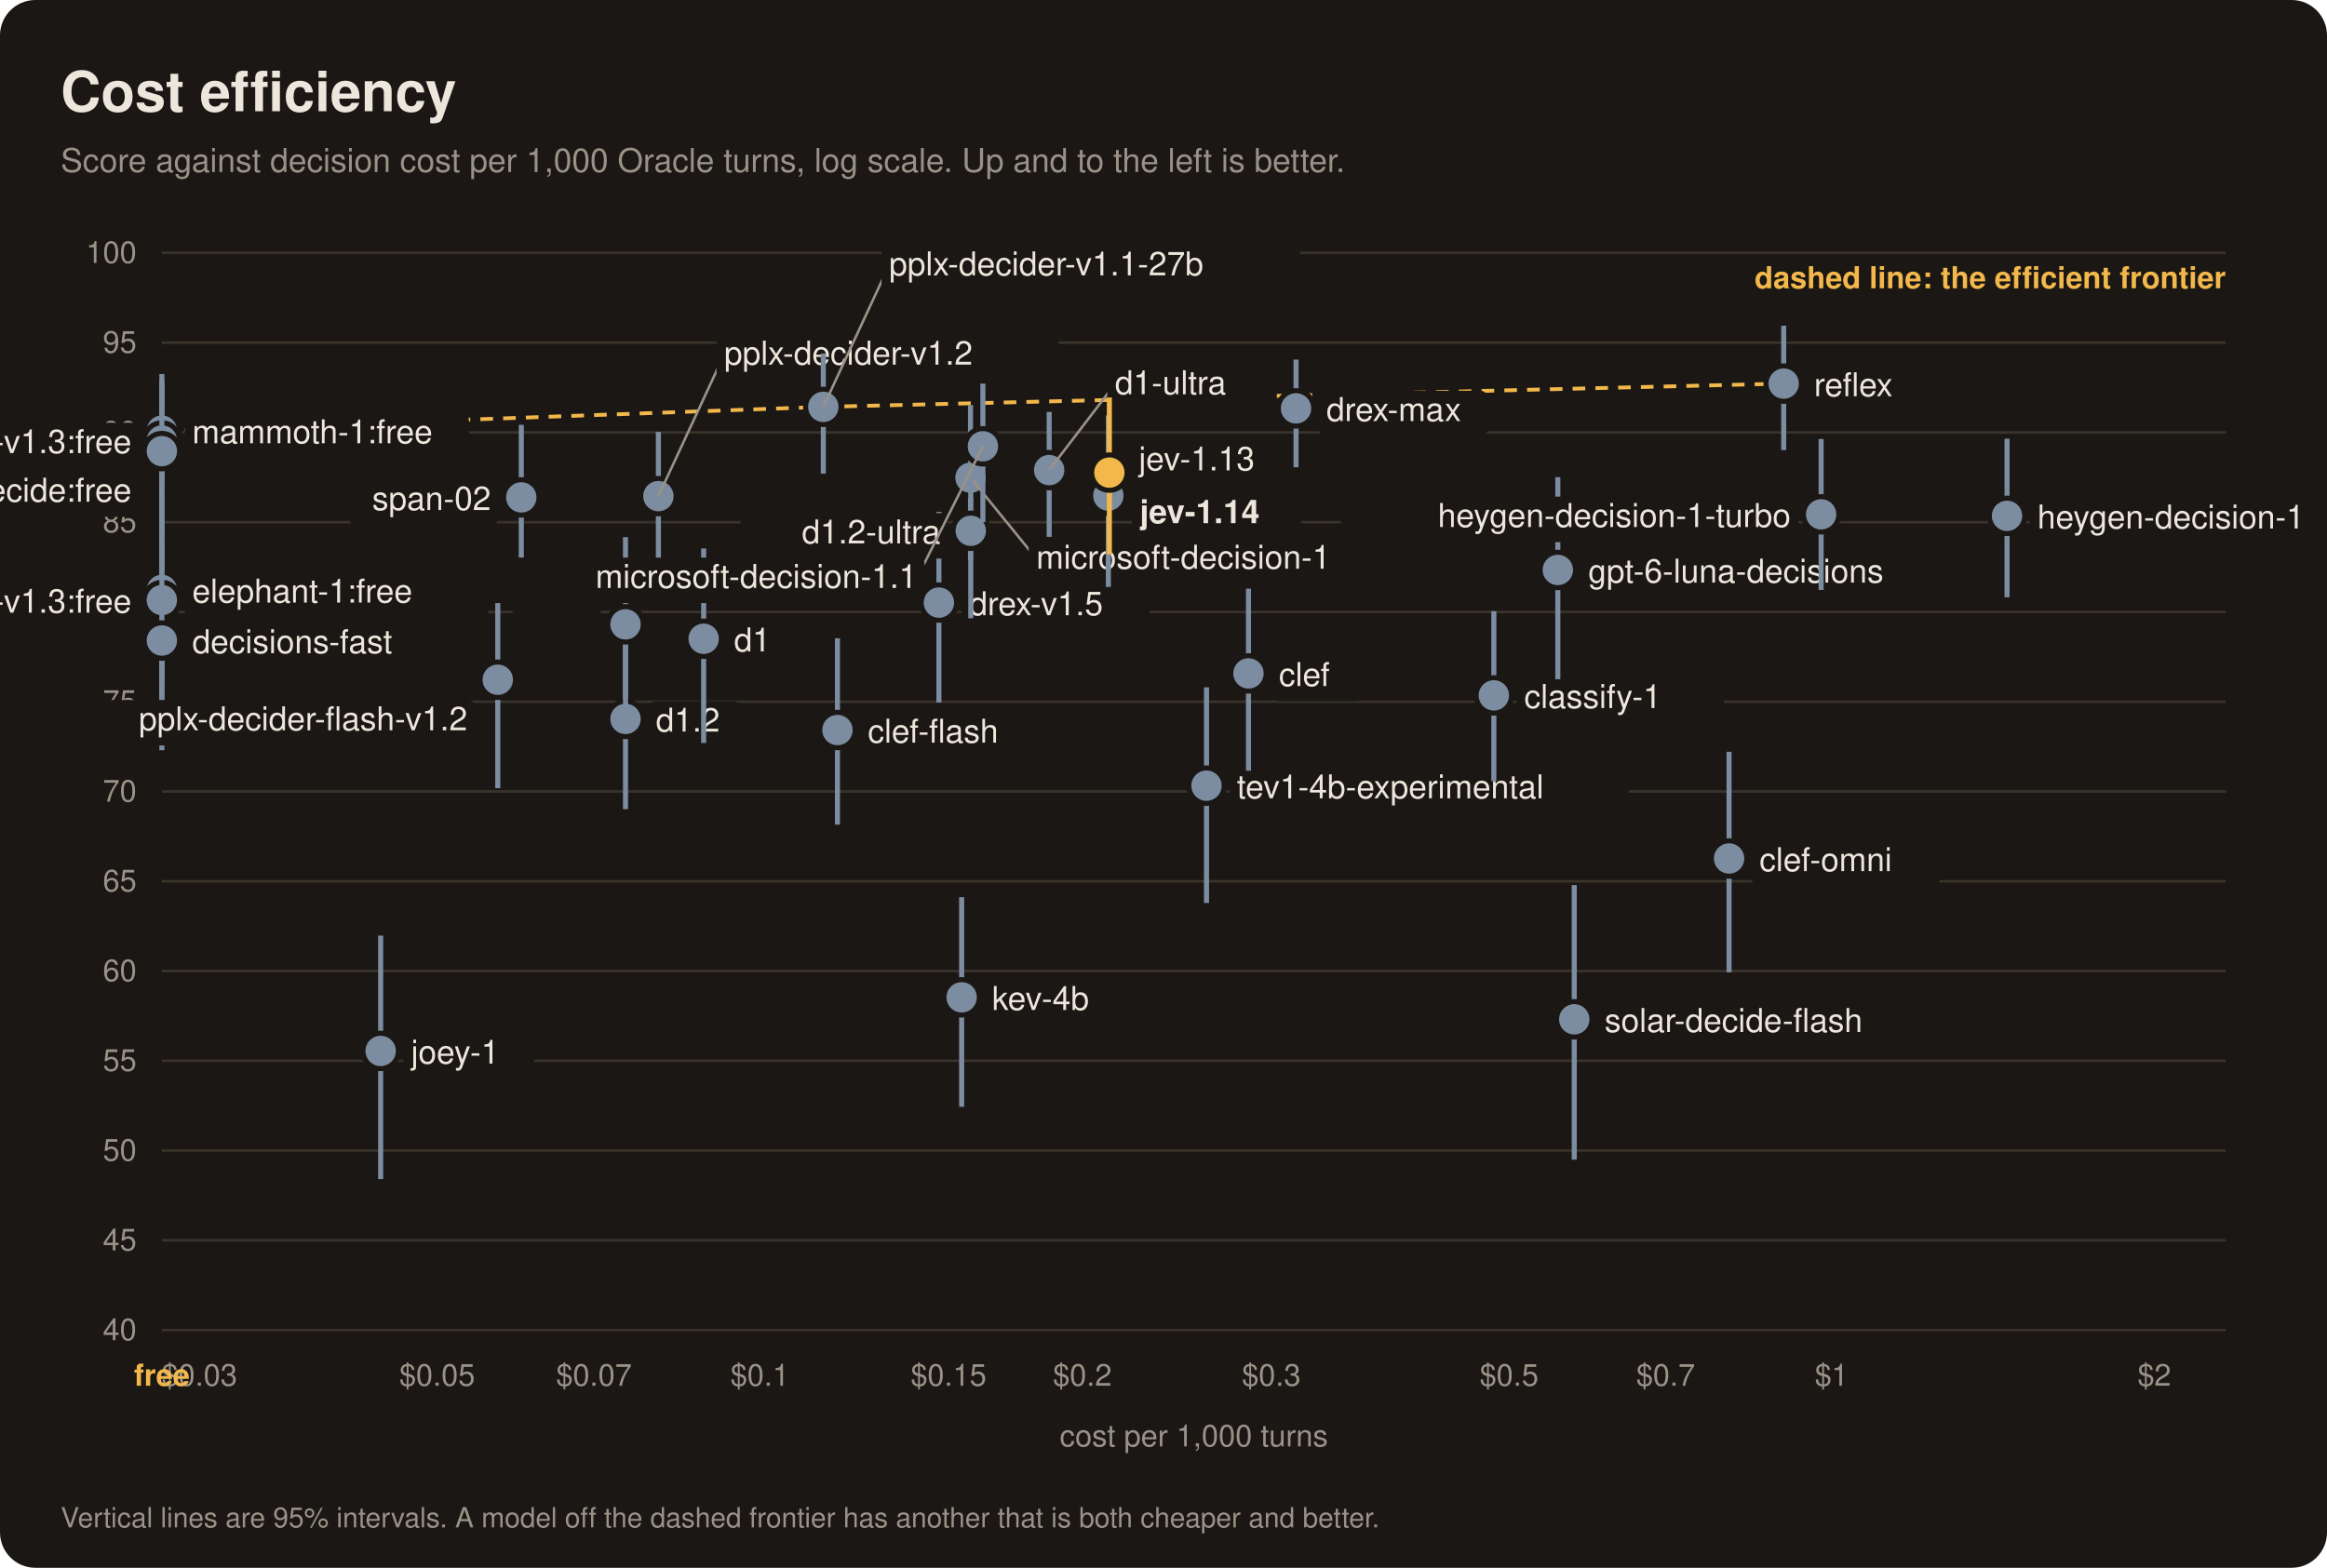
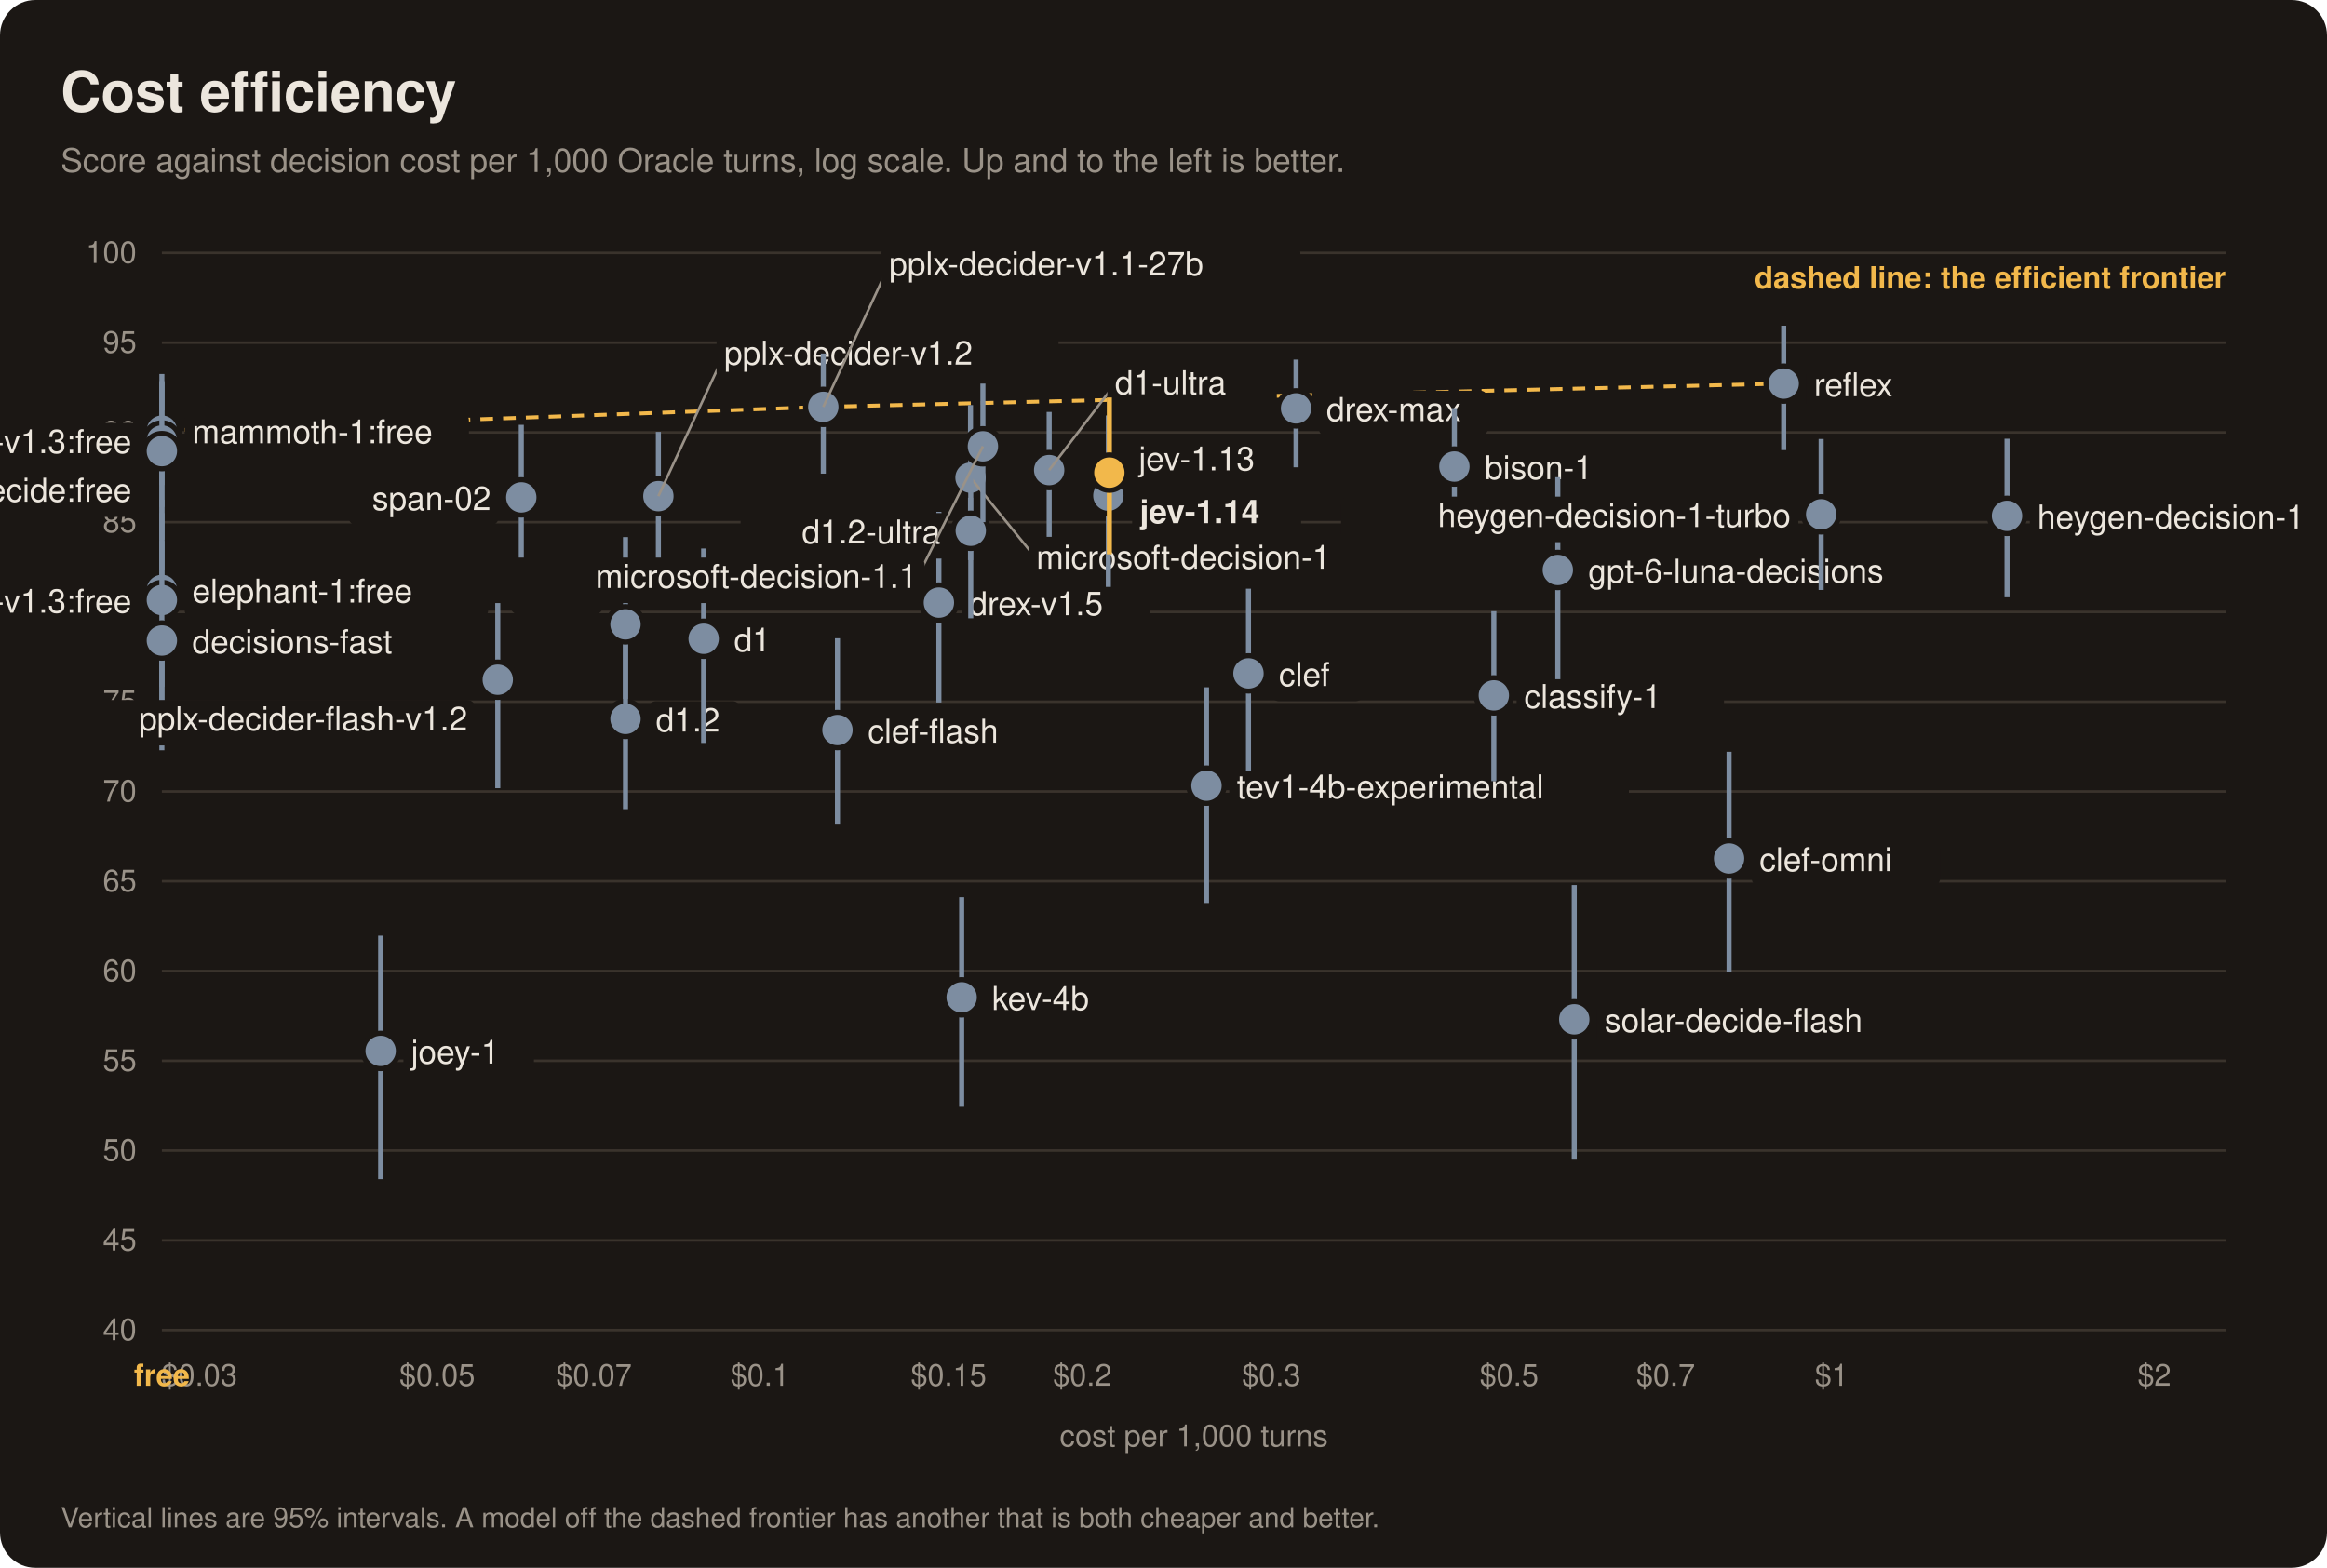
<svg xmlns="http://www.w3.org/2000/svg" viewBox="0 0 920 620" width="920" role="img" aria-label="Cost efficiency" font-family="-apple-system,BlinkMacSystemFont,'Segoe UI',Helvetica,Arial,sans-serif">
  <rect width="920" height="620" rx="14" fill="#1b1714" />
  <text x="24.0" y="44.0" font-size="22" font-weight="700" fill="#ece6dd" text-anchor="start">Cost efficiency</text>
  <text x="24.0" y="68.0" font-size="13" font-weight="400" fill="#9a9288" text-anchor="start">Score against decision cost per 1,000 Oracle turns, log scale. Up and to the left is better.</text>
  <line x1="64.0" y1="526.0" x2="880.0" y2="526.0" stroke="#3a332c" stroke-width="1.0" />
  <text x="54.0" y="530.0" font-size="12" font-weight="400" fill="#9a9288" text-anchor="end">40</text>
  <line x1="64.0" y1="490.5" x2="880.0" y2="490.5" stroke="#3a332c" stroke-width="1.0" />
  <text x="54.0" y="494.5" font-size="12" font-weight="400" fill="#9a9288" text-anchor="end">45</text>
  <line x1="64.0" y1="455.0" x2="880.0" y2="455.0" stroke="#3a332c" stroke-width="1.0" />
  <text x="54.0" y="459.0" font-size="12" font-weight="400" fill="#9a9288" text-anchor="end">50</text>
  <line x1="64.0" y1="419.5" x2="880.0" y2="419.5" stroke="#3a332c" stroke-width="1.0" />
  <text x="54.0" y="423.5" font-size="12" font-weight="400" fill="#9a9288" text-anchor="end">55</text>
  <line x1="64.0" y1="384.0" x2="880.0" y2="384.0" stroke="#3a332c" stroke-width="1.0" />
  <text x="54.0" y="388.0" font-size="12" font-weight="400" fill="#9a9288" text-anchor="end">60</text>
  <line x1="64.0" y1="348.5" x2="880.0" y2="348.5" stroke="#3a332c" stroke-width="1.0" />
  <text x="54.0" y="352.5" font-size="12" font-weight="400" fill="#9a9288" text-anchor="end">65</text>
  <line x1="64.0" y1="313.0" x2="880.0" y2="313.0" stroke="#3a332c" stroke-width="1.0" />
  <text x="54.0" y="317.0" font-size="12" font-weight="400" fill="#9a9288" text-anchor="end">70</text>
  <line x1="64.0" y1="277.5" x2="880.0" y2="277.5" stroke="#3a332c" stroke-width="1.0" />
  <text x="54.0" y="281.5" font-size="12" font-weight="400" fill="#9a9288" text-anchor="end">75</text>
  <line x1="64.0" y1="242.0" x2="880.0" y2="242.0" stroke="#3a332c" stroke-width="1.0" />
  <text x="54.0" y="246.0" font-size="12" font-weight="400" fill="#9a9288" text-anchor="end">80</text>
  <line x1="64.0" y1="206.5" x2="880.0" y2="206.5" stroke="#3a332c" stroke-width="1.0" />
  <text x="54.0" y="210.5" font-size="12" font-weight="400" fill="#9a9288" text-anchor="end">85</text>
  <line x1="64.0" y1="171.0" x2="880.0" y2="171.0" stroke="#3a332c" stroke-width="1.0" />
  <text x="54.0" y="175.0" font-size="12" font-weight="400" fill="#9a9288" text-anchor="end">90</text>
  <line x1="64.0" y1="135.5" x2="880.0" y2="135.5" stroke="#3a332c" stroke-width="1.0" />
  <text x="54.0" y="139.5" font-size="12" font-weight="400" fill="#9a9288" text-anchor="end">95</text>
  <line x1="64.0" y1="100.0" x2="880.0" y2="100.0" stroke="#3a332c" stroke-width="1.0" />
  <text x="54.0" y="104.0" font-size="12" font-weight="400" fill="#9a9288" text-anchor="end">100</text>
  <text x="78.8" y="548.0" font-size="12" font-weight="400" fill="#9a9288" text-anchor="middle">$0.03</text>
  <text x="172.8" y="548.0" font-size="12" font-weight="400" fill="#9a9288" text-anchor="middle">$0.05</text>
  <text x="234.8" y="548.0" font-size="12" font-weight="400" fill="#9a9288" text-anchor="middle">$0.07</text>
  <text x="300.4" y="548.0" font-size="12" font-weight="400" fill="#9a9288" text-anchor="middle">$0.1</text>
  <text x="375.0" y="548.0" font-size="12" font-weight="400" fill="#9a9288" text-anchor="middle">$0.15</text>
  <text x="427.9" y="548.0" font-size="12" font-weight="400" fill="#9a9288" text-anchor="middle">$0.2</text>
  <text x="502.6" y="548.0" font-size="12" font-weight="400" fill="#9a9288" text-anchor="middle">$0.3</text>
  <text x="596.6" y="548.0" font-size="12" font-weight="400" fill="#9a9288" text-anchor="middle">$0.5</text>
  <text x="658.5" y="548.0" font-size="12" font-weight="400" fill="#9a9288" text-anchor="middle">$0.7</text>
  <text x="724.1" y="548.0" font-size="12" font-weight="400" fill="#9a9288" text-anchor="middle">$1</text>
  <text x="851.7" y="548.0" font-size="12" font-weight="400" fill="#9a9288" text-anchor="middle">$2</text>
  <text x="472.0" y="572.0" font-size="12" font-weight="400" fill="#9a9288" text-anchor="middle">cost per 1,000 turns</text>
  <text x="64.0" y="548.0" font-size="12" font-weight="600" fill="#f2b84b" text-anchor="middle">free</text>
  <polyline points="64.0,170.3 325.5,160.9 705.2,151.7" fill="none" stroke="#f2b84b" stroke-width="1.5" stroke-dasharray="5 4" />
  <text x="880.0" y="114.0" font-size="12" font-weight="600" fill="#f2b84b" text-anchor="end">dashed line: the efficient frontier</text>
  <line x1="64.0" y1="191.8" x2="64.0" y2="150.7" stroke="#7d8da1" stroke-width="2.0" />
  <circle cx="64.0" cy="170.3" r="7" fill="#7d8da1" stroke="#1b1714" stroke-width="2" />
  <rect x="73.0" y="163.3" width="112.4" height="18.0" rx="3.0" fill="#1b1714" />
  <text x="76.0" y="175.3" font-size="13" font-weight="500" fill="#ece6dd" text-anchor="start">mammoth-1:free</text>
  <line x1="64.0" y1="200.5" x2="64.0" y2="151.3" stroke="#7d8da1" stroke-width="2.0" />
  <circle cx="64.0" cy="174.2" r="7" fill="#7d8da1" stroke="#1b1714" stroke-width="2" />
  <rect x="-118.2" y="167.2" width="173.2" height="18.0" rx="3.0" fill="#1b1714" />
  <text x="52.0" y="179.2" font-size="13" font-weight="500" fill="#ece6dd" text-anchor="end">pplx-decider-v1.3:free</text>
  <line x1="64.0" y1="213.4" x2="64.0" y2="147.9" stroke="#7d8da1" stroke-width="2.0" />
  <circle cx="64.0" cy="178.4" r="7" fill="#7d8da1" stroke="#1b1714" stroke-width="2" />
  <rect x="-95.4" y="186.4" width="150.4" height="18.0" rx="3.0" fill="#1b1714" />
  <text x="52.0" y="198.4" font-size="13" font-weight="500" fill="#ece6dd" text-anchor="end">mercury-decide:free</text>
  <line x1="64.0" y1="271.6" x2="64.0" y2="197.6" stroke="#7d8da1" stroke-width="2.0" />
  <circle cx="64.0" cy="233.3" r="7" fill="#7d8da1" stroke="#1b1714" stroke-width="2" />
  <rect x="73.0" y="226.3" width="120.0" height="18.0" rx="3.0" fill="#1b1714" />
  <text x="76.0" y="238.3" font-size="13" font-weight="500" fill="#ece6dd" text-anchor="start">elephant-1:free</text>
  <line x1="64.0" y1="277.1" x2="64.0" y2="202.9" stroke="#7d8da1" stroke-width="2.0" />
  <circle cx="64.0" cy="237.3" r="7" fill="#7d8da1" stroke="#1b1714" stroke-width="2" />
  <rect x="-163.8" y="230.3" width="218.8" height="18.0" rx="3.0" fill="#1b1714" />
  <text x="52.0" y="242.3" font-size="13" font-weight="500" fill="#ece6dd" text-anchor="end">pplx-decider-flash-v1.3:free</text>
  <line x1="64.0" y1="296.7" x2="64.0" y2="213.9" stroke="#7d8da1" stroke-width="2.0" />
  <circle cx="64.0" cy="253.3" r="7" fill="#7d8da1" stroke="#1b1714" stroke-width="2" />
  <rect x="73.0" y="246.3" width="112.4" height="18.0" rx="3.0" fill="#1b1714" />
  <text x="76.0" y="258.3" font-size="13" font-weight="500" fill="#ece6dd" text-anchor="start">decisions-fast</text>
  <line x1="150.5" y1="466.3" x2="150.5" y2="370.0" stroke="#7d8da1" stroke-width="2.0" />
  <circle cx="150.5" cy="415.6" r="7" fill="#7d8da1" stroke="#1b1714" stroke-width="2" />
  <rect x="159.5" y="408.6" width="51.6" height="18.0" rx="3.0" fill="#1b1714" />
  <text x="162.5" y="420.6" font-size="13" font-weight="500" fill="#ece6dd" text-anchor="start">joey-1</text>
  <line x1="196.8" y1="311.7" x2="196.8" y2="232.1" stroke="#7d8da1" stroke-width="2.0" />
  <circle cx="196.8" cy="268.8" r="7" fill="#7d8da1" stroke="#1b1714" stroke-width="2" />
  <rect x="7.0" y="276.8" width="180.8" height="18.0" rx="3.0" fill="#1b1714" />
  <text x="184.8" y="288.8" font-size="13" font-weight="500" fill="#ece6dd" text-anchor="end">pplx-decider-flash-v1.2</text>
  <line x1="206.1" y1="231.1" x2="206.1" y2="168.0" stroke="#7d8da1" stroke-width="2.0" />
  <circle cx="206.1" cy="196.7" r="7" fill="#7d8da1" stroke="#1b1714" stroke-width="2" />
  <rect x="137.9" y="189.7" width="59.2" height="18.0" rx="3.0" fill="#1b1714" />
  <text x="194.1" y="201.7" font-size="13" font-weight="500" fill="#ece6dd" text-anchor="end">span-02</text>
  <line x1="247.3" y1="320.0" x2="247.3" y2="250.6" stroke="#7d8da1" stroke-width="2.0" />
  <circle cx="247.3" cy="284.3" r="7" fill="#7d8da1" stroke="#1b1714" stroke-width="2" />
  <rect x="256.3" y="277.3" width="36.4" height="18.0" rx="3.0" fill="#1b1714" />
  <text x="259.3" y="289.3" font-size="13" font-weight="500" fill="#ece6dd" text-anchor="start">d1.2</text>
  <line x1="247.3" y1="284.7" x2="247.3" y2="212.4" stroke="#7d8da1" stroke-width="2.0" />
  <circle cx="247.3" cy="246.9" r="7" fill="#7d8da1" stroke="#1b1714" stroke-width="2" />
  <rect x="201.9" y="224.9" width="36.4" height="18.0" rx="3.0" fill="#1b1714" />
  <text x="235.3" y="236.9" font-size="13" font-weight="500" fill="#ece6dd" text-anchor="end">d1.1</text>
  <line x1="260.3" y1="223.4" x2="260.3" y2="170.8" stroke="#7d8da1" stroke-width="2.0" />
  <circle cx="260.3" cy="196.2" r="7" fill="#7d8da1" stroke="#1b1714" stroke-width="2" />
  <line x1="260.3" y1="196.2" x2="286.3" y2="140.2" stroke="#9a9288" stroke-width="1.0" />
  <rect x="283.3" y="132.2" width="135.2" height="18.0" rx="3.0" fill="#1b1714" />
  <text x="286.3" y="144.2" font-size="13" font-weight="500" fill="#ece6dd" text-anchor="start">pplx-decider-v1.2</text>
  <line x1="278.2" y1="293.8" x2="278.2" y2="216.9" stroke="#7d8da1" stroke-width="2.0" />
  <circle cx="278.2" cy="252.6" r="7" fill="#7d8da1" stroke="#1b1714" stroke-width="2" />
  <rect x="287.2" y="245.6" width="21.2" height="18.0" rx="3.0" fill="#1b1714" />
  <text x="290.2" y="257.6" font-size="13" font-weight="500" fill="#ece6dd" text-anchor="start">d1</text>
  <line x1="325.5" y1="187.3" x2="325.5" y2="139.8" stroke="#7d8da1" stroke-width="2.0" />
  <circle cx="325.5" cy="160.9" r="7" fill="#7d8da1" stroke="#1b1714" stroke-width="2" />
  <line x1="325.5" y1="160.9" x2="351.5" y2="104.9" stroke="#9a9288" stroke-width="1.0" />
  <rect x="348.5" y="96.9" width="165.6" height="18.0" rx="3.0" fill="#1b1714" />
  <text x="351.5" y="108.9" font-size="13" font-weight="500" fill="#ece6dd" text-anchor="start">pplx-decider-v1.1-27b</text>
  <line x1="331.1" y1="326.1" x2="331.1" y2="252.4" stroke="#7d8da1" stroke-width="2.0" />
  <circle cx="331.1" cy="288.7" r="7" fill="#7d8da1" stroke="#1b1714" stroke-width="2" />
  <rect x="340.1" y="281.7" width="82.0" height="18.0" rx="3.0" fill="#1b1714" />
  <text x="343.1" y="293.7" font-size="13" font-weight="500" fill="#ece6dd" text-anchor="start">clef-flash</text>
  <line x1="371.2" y1="277.8" x2="371.2" y2="202.4" stroke="#7d8da1" stroke-width="2.0" />
  <circle cx="371.2" cy="238.3" r="7" fill="#7d8da1" stroke="#1b1714" stroke-width="2" />
  <rect x="380.2" y="231.3" width="74.4" height="18.0" rx="3.0" fill="#1b1714" />
  <text x="383.2" y="243.3" font-size="13" font-weight="500" fill="#ece6dd" text-anchor="start">drex-v1.5</text>
  <line x1="380.2" y1="437.7" x2="380.2" y2="354.8" stroke="#7d8da1" stroke-width="2.0" />
  <circle cx="380.2" cy="394.4" r="7" fill="#7d8da1" stroke="#1b1714" stroke-width="2" />
  <rect x="389.2" y="387.4" width="51.6" height="18.0" rx="3.0" fill="#1b1714" />
  <text x="392.2" y="399.4" font-size="13" font-weight="500" fill="#ece6dd" text-anchor="start">kev-4b</text>
  <line x1="383.7" y1="221.5" x2="383.7" y2="160.2" stroke="#7d8da1" stroke-width="2.0" />
  <circle cx="383.7" cy="188.9" r="7" fill="#7d8da1" stroke="#1b1714" stroke-width="2" />
  <line x1="383.7" y1="188.9" x2="409.7" y2="220.9" stroke="#9a9288" stroke-width="1.0" />
  <rect x="406.7" y="212.9" width="158.0" height="18.0" rx="3.0" fill="#1b1714" />
  <text x="409.7" y="224.9" font-size="13" font-weight="500" fill="#ece6dd" text-anchor="start">microsoft-decision-1</text>
  <line x1="383.8" y1="244.5" x2="383.8" y2="180.3" stroke="#7d8da1" stroke-width="2.0" />
  <circle cx="383.8" cy="209.9" r="7" fill="#7d8da1" stroke="#1b1714" stroke-width="2" />
  <rect x="292.8" y="202.9" width="82.0" height="18.0" rx="3.0" fill="#1b1714" />
  <text x="371.8" y="214.9" font-size="13" font-weight="500" fill="#ece6dd" text-anchor="end">d1.2-ultra</text>
  <line x1="388.6" y1="206.5" x2="388.6" y2="151.7" stroke="#7d8da1" stroke-width="2.0" />
  <circle cx="388.6" cy="176.5" r="7" fill="#7d8da1" stroke="#1b1714" stroke-width="2" />
  <line x1="388.6" y1="176.5" x2="362.6" y2="228.5" stroke="#9a9288" stroke-width="1.0" />
  <rect x="192.4" y="220.5" width="173.2" height="18.0" rx="3.0" fill="#1b1714" />
  <text x="362.6" y="232.5" font-size="13" font-weight="500" fill="#ece6dd" text-anchor="end">microsoft-decision-1.1</text>
  <line x1="414.8" y1="212.3" x2="414.8" y2="162.9" stroke="#7d8da1" stroke-width="2.0" />
  <circle cx="414.8" cy="185.9" r="7" fill="#7d8da1" stroke="#1b1714" stroke-width="2" />
  <line x1="414.8" y1="185.9" x2="440.8" y2="151.9" stroke="#9a9288" stroke-width="1.0" />
  <rect x="437.8" y="143.9" width="66.8" height="18.0" rx="3.0" fill="#1b1714" />
  <text x="440.8" y="155.9" font-size="13" font-weight="500" fill="#ece6dd" text-anchor="start">d1-ultra</text>
  <line x1="438.2" y1="232.1" x2="438.2" y2="164.3" stroke="#7d8da1" stroke-width="2.0" />
  <circle cx="438.2" cy="196.0" r="7" fill="#7d8da1" stroke="#1b1714" stroke-width="2" />
  <rect x="447.2" y="174.0" width="66.8" height="18.0" rx="3.0" fill="#1b1714" />
  <text x="450.2" y="186.0" font-size="13" font-weight="500" fill="#ece6dd" text-anchor="start">jev-1.13</text>
  <line x1="438.6" y1="219.2" x2="438.6" y2="157.2" stroke="#f2b84b" stroke-width="2.0" />
  <circle cx="438.6" cy="186.9" r="7" fill="#f2b84b" stroke="#1b1714" stroke-width="2" />
  <rect x="447.6" y="194.9" width="66.8" height="18.0" rx="3.0" fill="#1b1714" />
  <text x="450.6" y="206.9" font-size="13" font-weight="700" fill="#ece6dd" text-anchor="start">jev-1.14</text>
  <line x1="477.0" y1="357.1" x2="477.0" y2="271.8" stroke="#7d8da1" stroke-width="2.0" />
  <circle cx="477.0" cy="310.7" r="7" fill="#7d8da1" stroke="#1b1714" stroke-width="2" />
  <rect x="486.0" y="303.7" width="158.0" height="18.0" rx="3.0" fill="#1b1714" />
  <text x="489.0" y="315.7" font-size="13" font-weight="500" fill="#ece6dd" text-anchor="start">tev1-4b-experimental</text>
  <line x1="493.6" y1="304.8" x2="493.6" y2="232.8" stroke="#7d8da1" stroke-width="2.0" />
  <circle cx="493.6" cy="266.3" r="7" fill="#7d8da1" stroke="#1b1714" stroke-width="2" />
  <rect x="502.6" y="259.3" width="36.4" height="18.0" rx="3.0" fill="#1b1714" />
  <text x="505.6" y="271.3" font-size="13" font-weight="500" fill="#ece6dd" text-anchor="start">clef</text>
  <line x1="512.4" y1="184.8" x2="512.4" y2="142.2" stroke="#7d8da1" stroke-width="2.0" />
  <circle cx="512.4" cy="161.5" r="7" fill="#7d8da1" stroke="#1b1714" stroke-width="2" />
  <rect x="521.4" y="154.5" width="66.8" height="18.0" rx="3.0" fill="#1b1714" />
  <text x="524.4" y="166.5" font-size="13" font-weight="500" fill="#ece6dd" text-anchor="start">drex-max</text>
+   <line x1="575.0" y1="211.9" x2="575.0" y2="161.4" stroke="#7d8da1" stroke-width="2.0" />
+   <circle cx="575.0" cy="184.5" r="7" fill="#7d8da1" stroke="#1b1714" stroke-width="2" />
+   <rect x="584.0" y="177.5" width="59.2" height="18.0" rx="3.0" fill="#1b1714" />
+   <text x="587.0" y="189.5" font-size="13" font-weight="500" fill="#ece6dd" text-anchor="start">bison-1</text>
  <line x1="590.6" y1="308.9" x2="590.6" y2="241.7" stroke="#7d8da1" stroke-width="2.0" />
  <circle cx="590.6" cy="275.0" r="7" fill="#7d8da1" stroke="#1b1714" stroke-width="2" />
  <rect x="599.6" y="268.0" width="82.0" height="18.0" rx="3.0" fill="#1b1714" />
  <text x="602.6" y="280.0" font-size="13" font-weight="500" fill="#ece6dd" text-anchor="start">classify-1</text>
  <line x1="615.9" y1="268.6" x2="615.9" y2="188.7" stroke="#7d8da1" stroke-width="2.0" />
  <circle cx="615.9" cy="225.4" r="7" fill="#7d8da1" stroke="#1b1714" stroke-width="2" />
  <rect x="624.9" y="218.4" width="158.0" height="18.0" rx="3.0" fill="#1b1714" />
  <text x="627.9" y="230.4" font-size="13" font-weight="500" fill="#ece6dd" text-anchor="start">gpt-6-luna-decisions</text>
  <line x1="622.4" y1="458.6" x2="622.4" y2="350.0" stroke="#7d8da1" stroke-width="2.0" />
  <circle cx="622.4" cy="403.1" r="7" fill="#7d8da1" stroke="#1b1714" stroke-width="2" />
  <rect x="631.4" y="396.1" width="142.8" height="18.0" rx="3.0" fill="#1b1714" />
  <text x="634.4" y="408.1" font-size="13" font-weight="500" fill="#ece6dd" text-anchor="start">solar-decide-flash</text>
  <line x1="683.6" y1="384.5" x2="683.6" y2="297.3" stroke="#7d8da1" stroke-width="2.0" />
  <circle cx="683.6" cy="339.5" r="7" fill="#7d8da1" stroke="#1b1714" stroke-width="2" />
  <rect x="692.6" y="332.5" width="74.4" height="18.0" rx="3.0" fill="#1b1714" />
  <text x="695.6" y="344.5" font-size="13" font-weight="500" fill="#ece6dd" text-anchor="start">clef-omni</text>
  <line x1="705.2" y1="178.0" x2="705.2" y2="128.8" stroke="#7d8da1" stroke-width="2.0" />
  <circle cx="705.2" cy="151.7" r="7" fill="#7d8da1" stroke="#1b1714" stroke-width="2" />
  <rect x="714.2" y="144.7" width="51.6" height="18.0" rx="3.0" fill="#1b1714" />
  <text x="717.2" y="156.7" font-size="13" font-weight="500" fill="#ece6dd" text-anchor="start">reflex</text>
  <line x1="720.0" y1="233.3" x2="720.0" y2="173.6" stroke="#7d8da1" stroke-width="2.0" />
  <circle cx="720.0" cy="203.4" r="7" fill="#7d8da1" stroke="#1b1714" stroke-width="2" />
  <rect x="530.2" y="196.4" width="180.8" height="18.0" rx="3.0" fill="#1b1714" />
  <text x="708.0" y="208.4" font-size="13" font-weight="500" fill="#ece6dd" text-anchor="end">heygen-decision-1-turbo</text>
  <line x1="793.5" y1="236.2" x2="793.5" y2="173.5" stroke="#7d8da1" stroke-width="2.0" />
  <circle cx="793.5" cy="204.0" r="7" fill="#7d8da1" stroke="#1b1714" stroke-width="2" />
  <rect x="802.5" y="197.0" width="135.2" height="18.0" rx="3.0" fill="#1b1714" />
  <text x="805.5" y="209.0" font-size="13" font-weight="500" fill="#ece6dd" text-anchor="start">heygen-decision-1</text>
  <text x="24.0" y="604.0" font-size="11" font-weight="400" fill="#9a9288" text-anchor="start">Vertical lines are 95% intervals. A model off the dashed frontier has another that is both cheaper and better.</text>
</svg>
